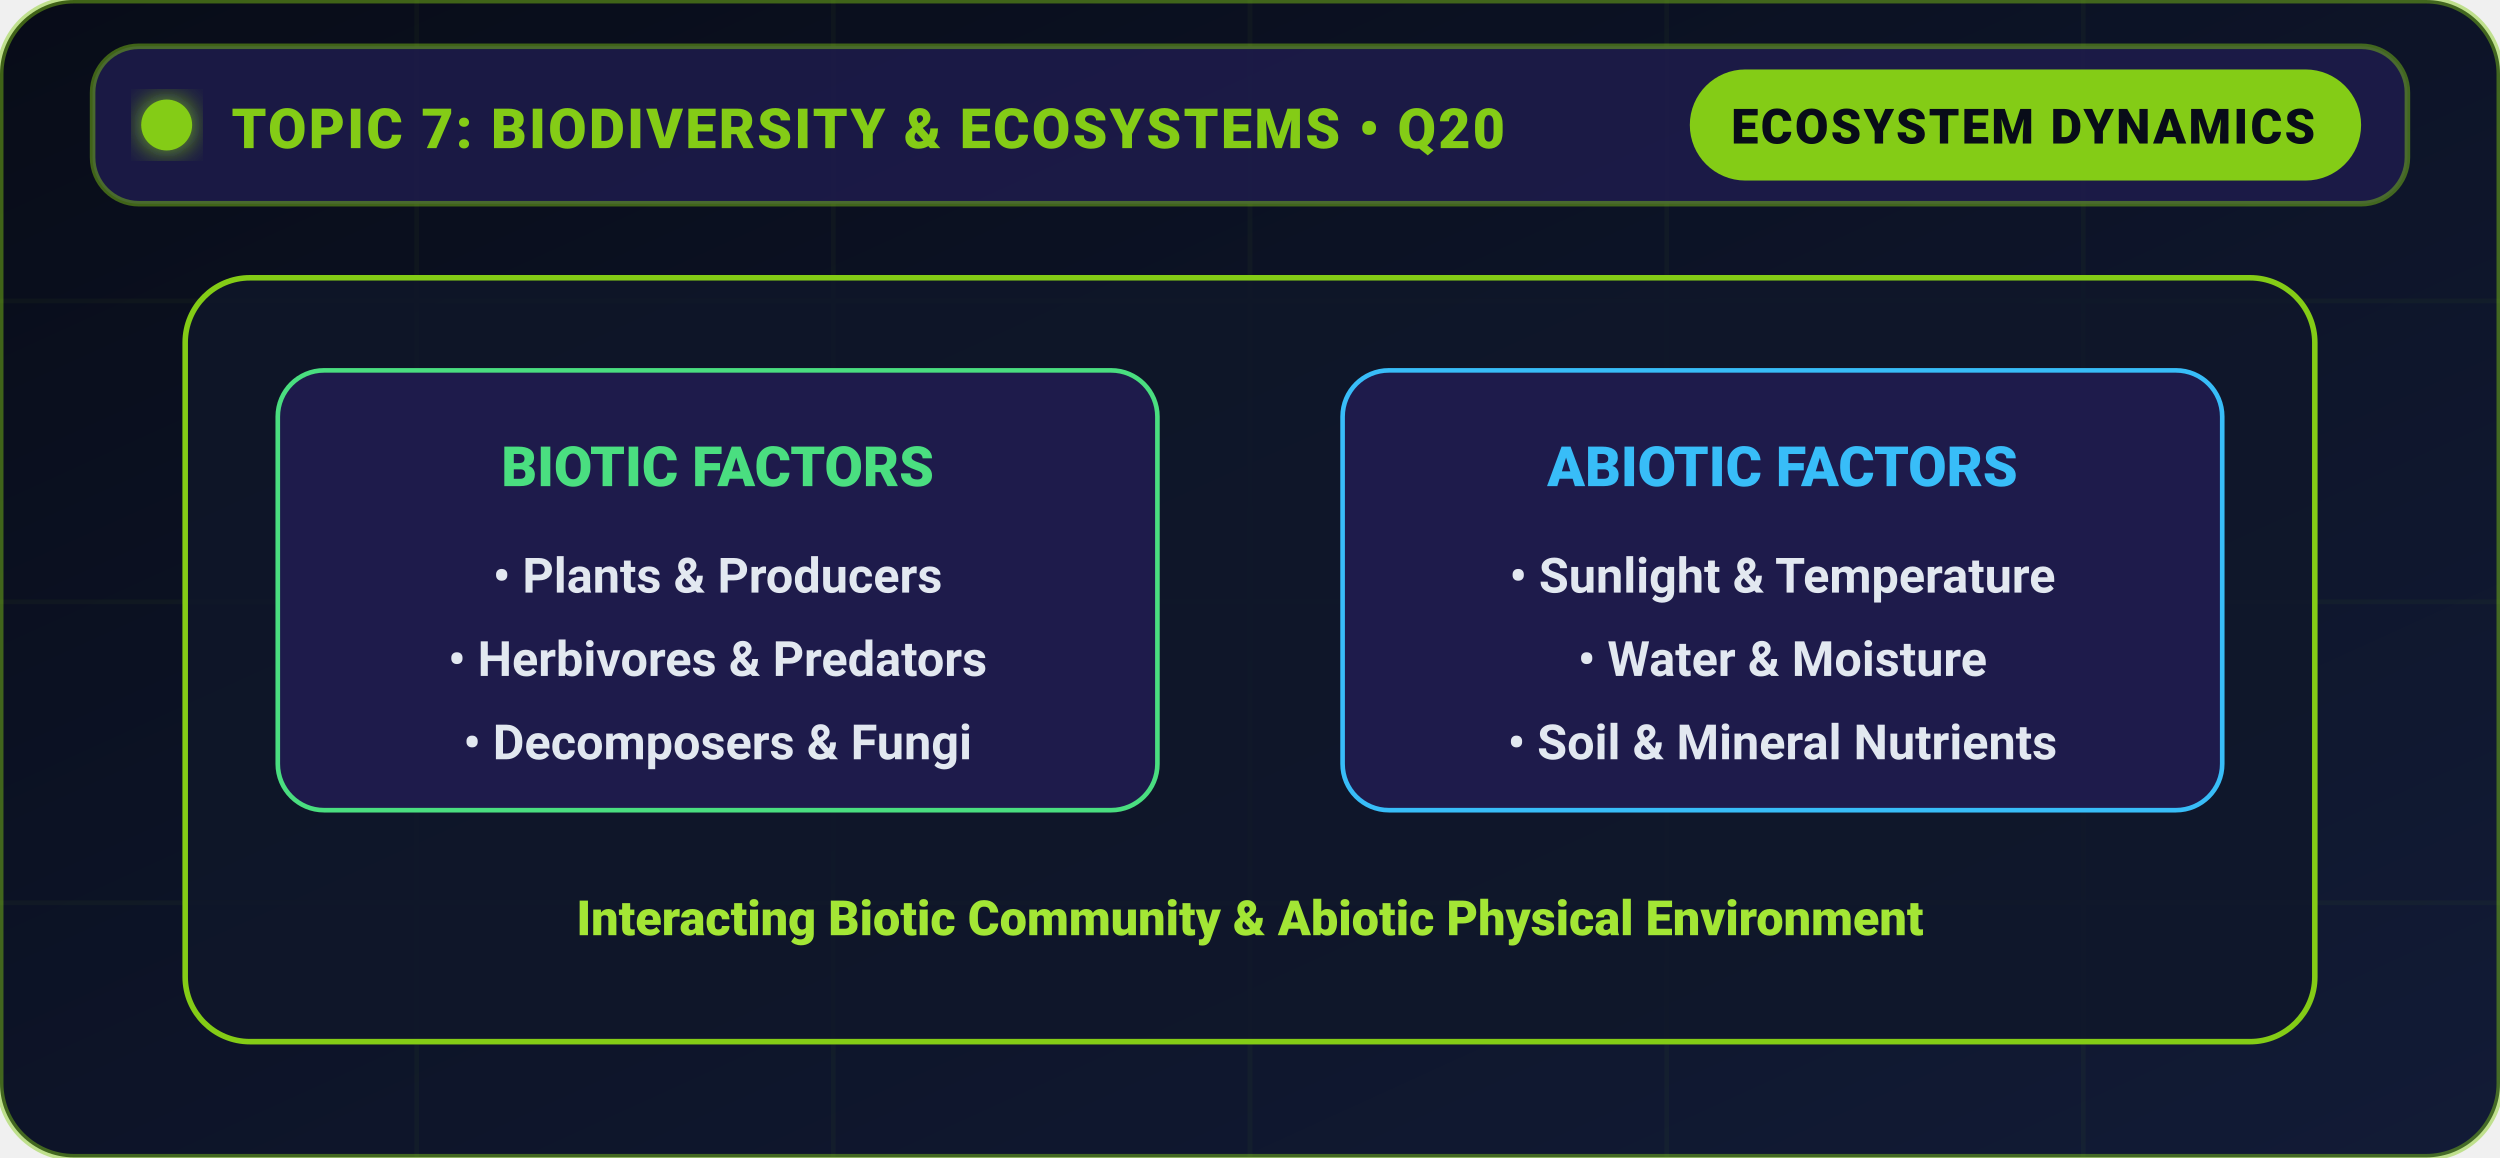
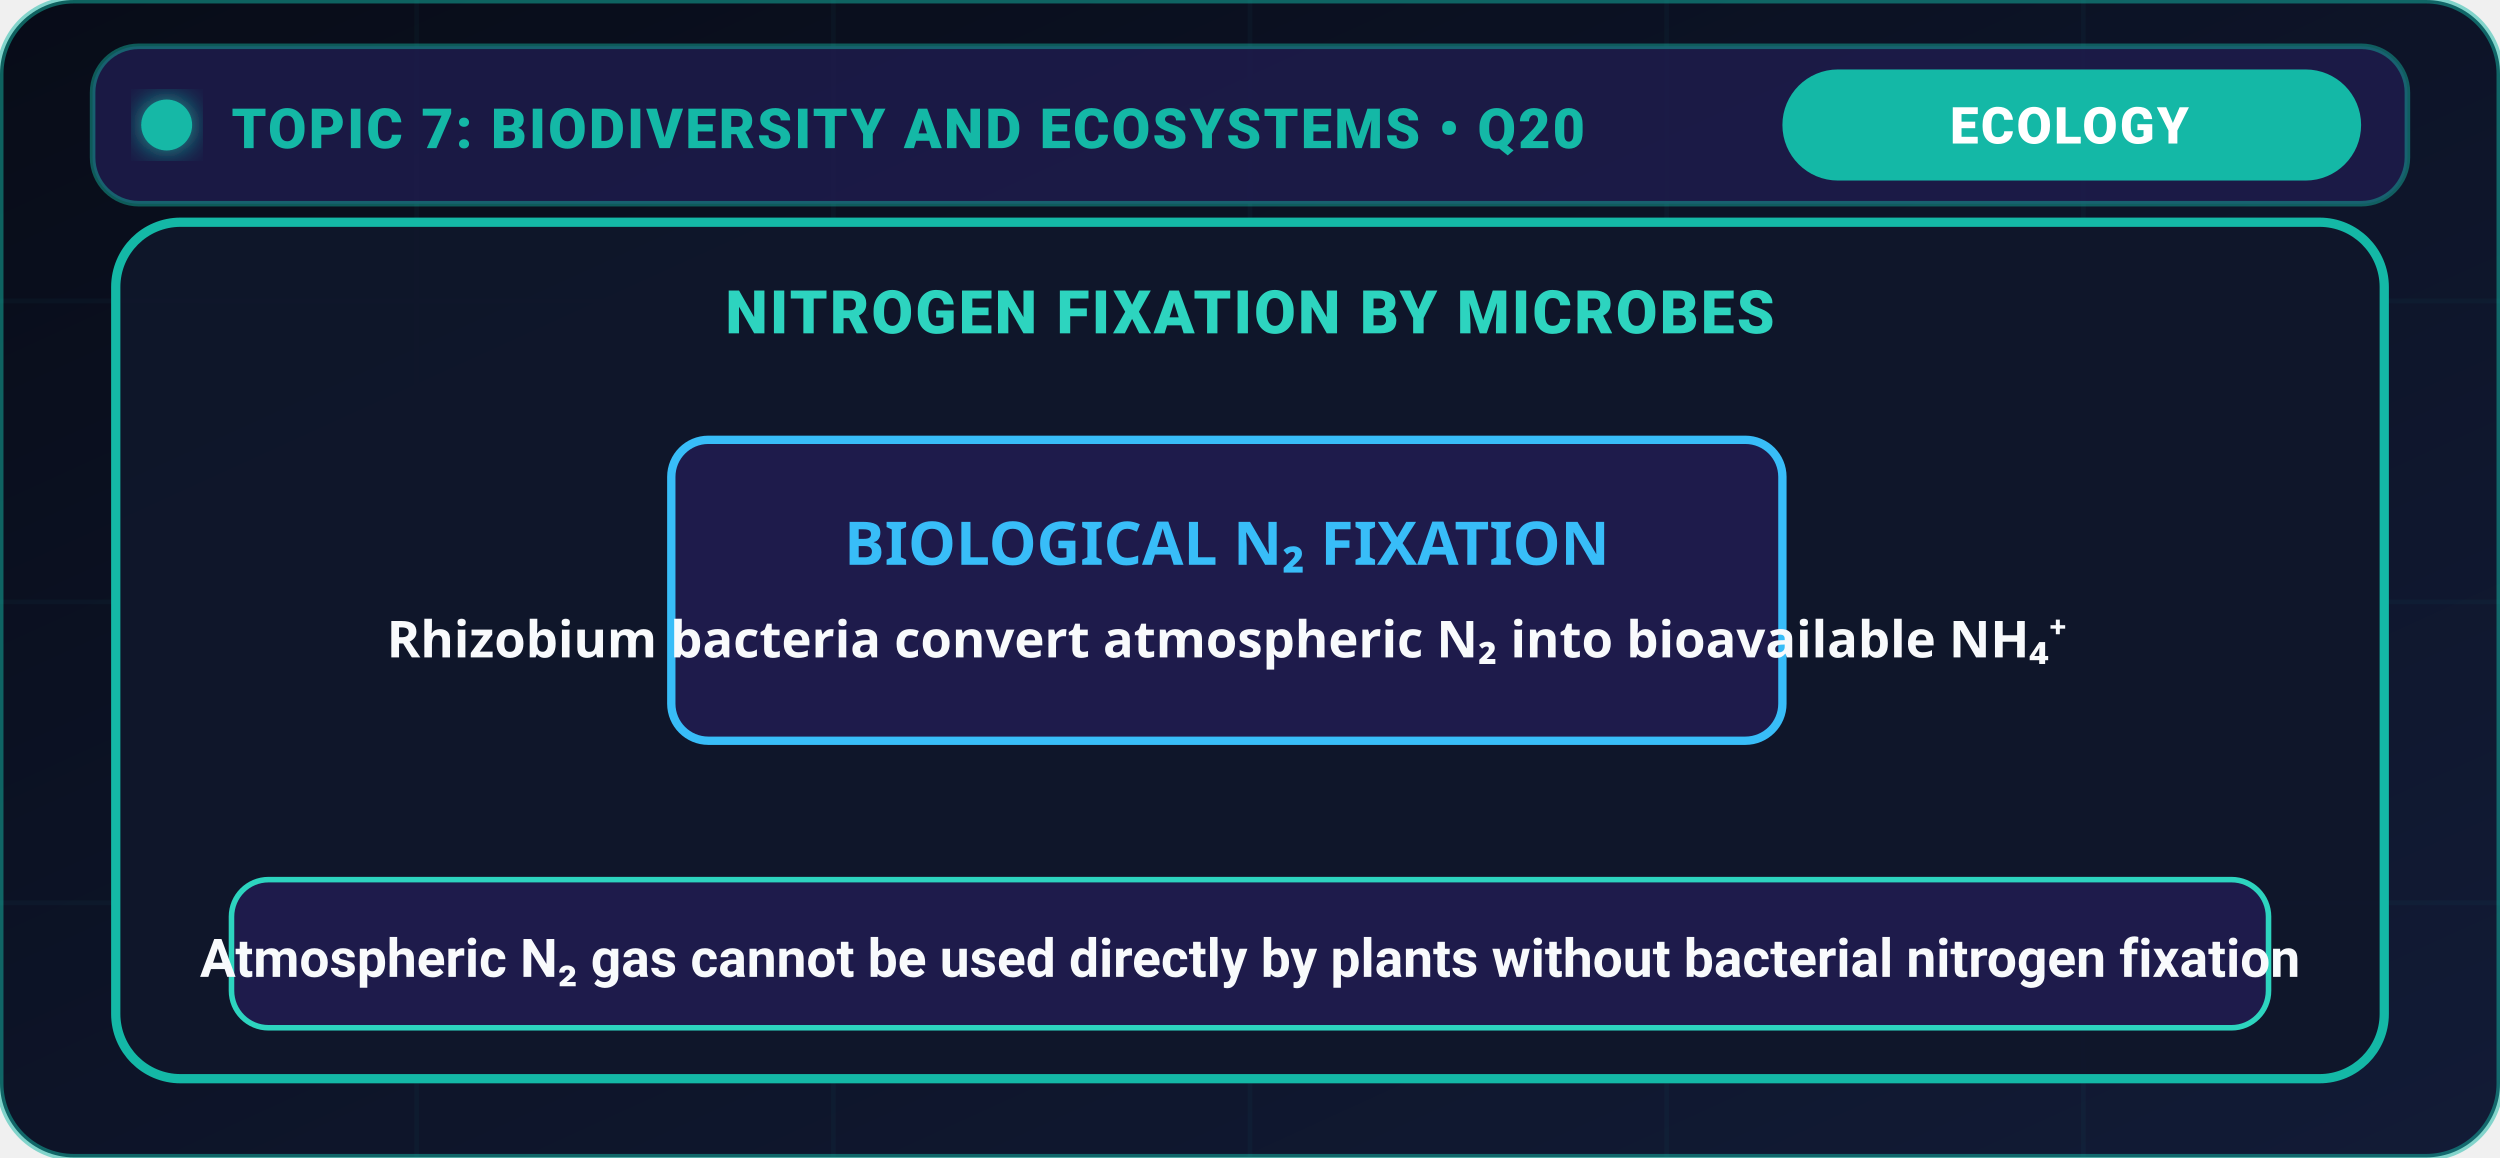
<svg xmlns="http://www.w3.org/2000/svg" viewBox="0 0 540 250" width="100%" height="100%">
  <defs>
-     <linearGradient id="bg_tf_7_20" x1="0%" y1="0%" x2="100%" y2="100%">
+     <linearGradient id="bg_t7_tf_20" x1="0%" y1="0%" x2="100%" y2="100%">
      <stop offset="0%" stop-color="#080c18" />
      <stop offset="50%" stop-color="#0d1428" />
      <stop offset="100%" stop-color="#121b36" />
    </linearGradient>
-     <filter id="glow_tf_7_20" x="-20%" y="-20%" width="140%" height="140%">
+     <filter id="glow_t7_tf_20" x="-20%" y="-20%" width="140%" height="140%">
      <feGaussianBlur stdDeviation="3" result="blur" />
      <feComposite in="SourceGraphic" in2="blur" operator="over" />
    </filter>
  </defs>
-   <rect width="540" height="250" rx="16" fill="url(#bg_tf_7_20)" stroke="#84cc16" stroke-width="1.5" stroke-opacity="0.45" />
-   <g opacity="0.04" stroke="#84cc16" stroke-width="1">
+   <rect width="540" height="250" rx="16" fill="url(#bg_t7_tf_20)" stroke="#14b8a6" stroke-width="1.5" stroke-opacity="0.5" />
+   <g opacity="0.04" stroke="#14b8a6" stroke-width="1">
    <line x1="90" y1="0" x2="90" y2="250" />
    <line x1="180" y1="0" x2="180" y2="250" />
    <line x1="270" y1="0" x2="270" y2="250" />
    <line x1="360" y1="0" x2="360" y2="250" />
    <line x1="450" y1="0" x2="450" y2="250" />
    <line x1="0" y1="65" x2="540" y2="65" />
    <line x1="0" y1="130" x2="540" y2="130" />
    <line x1="0" y1="195" x2="540" y2="195" />
  </g>
-   <rect x="20" y="10" width="500" height="34" rx="10" fill="#1e1b4b" fill-opacity="0.85" stroke="#84cc16" stroke-width="1.2" stroke-opacity="0.45" />
-   <circle cx="36" cy="27" r="5.5" fill="#84cc16" filter="url(#glow_tf_7_20)" />
-   <text x="50" y="32" fill="#84cc16" font-family="'Segoe UI', Roboto, sans-serif" font-size="12" font-weight="900" letter-spacing="0.5">TOPIC 7: BIODIVERSITY &amp; ECOSYSTEMS • Q20</text>
-   <rect x="365" y="15" width="145" height="24" rx="12" fill="#84cc16" />
-   <text x="437" y="31" fill="#080c18" font-family="'Segoe UI', Roboto, sans-serif" font-size="10.5" font-weight="900" text-anchor="middle" letter-spacing="0.5">ECOSYSTEM DYNAMICS</text>
-   <rect x="40" y="60" width="460" height="165" rx="14" fill="#0f172a" fill-opacity="0.8" stroke="#84cc16" stroke-width="1.2" />
-   <rect x="60" y="80" width="190" height="95" rx="10" fill="#1e1b4b" stroke="#4ade80" stroke-width="1" />
-   <text x="155" y="105" fill="#4ade80" font-family="'Segoe UI', Roboto, sans-serif" font-size="12" font-weight="800" text-anchor="middle">BIOTIC FACTORS</text>
-   <text x="155" y="128" fill="#e2e8f0" font-family="'Segoe UI', Roboto, sans-serif" font-size="10.5" font-weight="700" text-anchor="middle">• Plants &amp; Producers</text>
-   <text x="155" y="146" fill="#e2e8f0" font-family="'Segoe UI', Roboto, sans-serif" font-size="10.5" font-weight="700" text-anchor="middle">• Herbivores &amp; Predators</text>
-   <text x="155" y="164" fill="#e2e8f0" font-family="'Segoe UI', Roboto, sans-serif" font-size="10.5" font-weight="700" text-anchor="middle">• Decomposers &amp; Fungi</text>
-   <rect x="290" y="80" width="190" height="95" rx="10" fill="#1e1b4b" stroke="#38bdf8" stroke-width="1" />
-   <text x="385" y="105" fill="#38bdf8" font-family="'Segoe UI', Roboto, sans-serif" font-size="12" font-weight="800" text-anchor="middle">ABIOTIC FACTORS</text>
-   <text x="385" y="128" fill="#e2e8f0" font-family="'Segoe UI', Roboto, sans-serif" font-size="10.5" font-weight="700" text-anchor="middle">• Sunlight &amp; Temperature</text>
-   <text x="385" y="146" fill="#e2e8f0" font-family="'Segoe UI', Roboto, sans-serif" font-size="10.5" font-weight="700" text-anchor="middle">• Water &amp; Moisture</text>
-   <text x="385" y="164" fill="#e2e8f0" font-family="'Segoe UI', Roboto, sans-serif" font-size="10.5" font-weight="700" text-anchor="middle">• Soil &amp; Mineral Nutrients</text>
-   <text x="270" y="202" fill="#a3e635" font-family="'Segoe UI', Roboto, sans-serif" font-size="10.5" font-weight="800" text-anchor="middle">Interacting Biotic Community &amp; Abiotic Physical Environment</text>
+   <rect x="20" y="10" width="500" height="34" rx="10" fill="#1e1b4b" fill-opacity="0.85" stroke="#14b8a6" stroke-width="1.2" stroke-opacity="0.45" />
+   <circle cx="36" cy="27" r="5.5" fill="#14b8a6" filter="url(#glow_t7_tf_20)" />
+   <text x="50" y="32" fill="#14b8a6" font-family="'Segoe UI', Roboto, sans-serif" font-size="12" font-weight="900" letter-spacing="0.5">TOPIC 7: BIODIVERSITY AND ECOSYSTEMS • Q20</text>
+   <rect x="385" y="15" width="125" height="24" rx="12" fill="#14b8a6" />
+   <text x="447" y="31" fill="#ffffff" font-family="'Segoe UI', Roboto, sans-serif" font-size="11" font-weight="900" text-anchor="middle" letter-spacing="0.5">ECOLOGY</text>
+   <g transform="translate(25, 48)">
+     <rect x="0" y="0" width="490" height="185" rx="14" fill="#0f172a" fill-opacity="0.95" stroke="#14b8a6" stroke-width="2" />
+     <text x="245" y="24" fill="#2dd4bf" font-family="'Segoe UI', Roboto, sans-serif" font-size="13" font-weight="900" text-anchor="middle" letter-spacing="0.5">
+       NITROGEN FIXATION BY MICROBES
+     </text>
+     <g transform="translate(100, 32)">
+       <rect x="20" y="15" width="240" height="65" rx="8" fill="#1e1b4b" stroke="#38bdf8" stroke-width="1.8" />
+       <text x="140" y="42" fill="#38bdf8" font-family="sans-serif" font-size="13" font-weight="900" text-anchor="middle">BIOLOGICAL N₂ FIXATION</text>
+       <text x="140" y="62" fill="#f8fafc" font-family="sans-serif" font-size="11" font-weight="700" text-anchor="middle">Rhizobium bacteria convert atmospheric N₂ into bioavailable NH₄⁺</text>
+     </g>
+     <g transform="translate(25, 142)">
+       <rect x="0" y="0" width="440" height="32" rx="8" fill="#1e1b4b" stroke="#2dd4bf" stroke-width="1.2" />
+       <text x="220" y="21" fill="#f8fafc" font-family="'Segoe UI', Roboto, sans-serif" font-size="11.5" font-weight="700" text-anchor="middle">
+         Atmospheric N₂ gas cannot be used directly by plants without bacterial nitrogen fixation
+       </text>
+     </g>
+   </g>
</svg>
